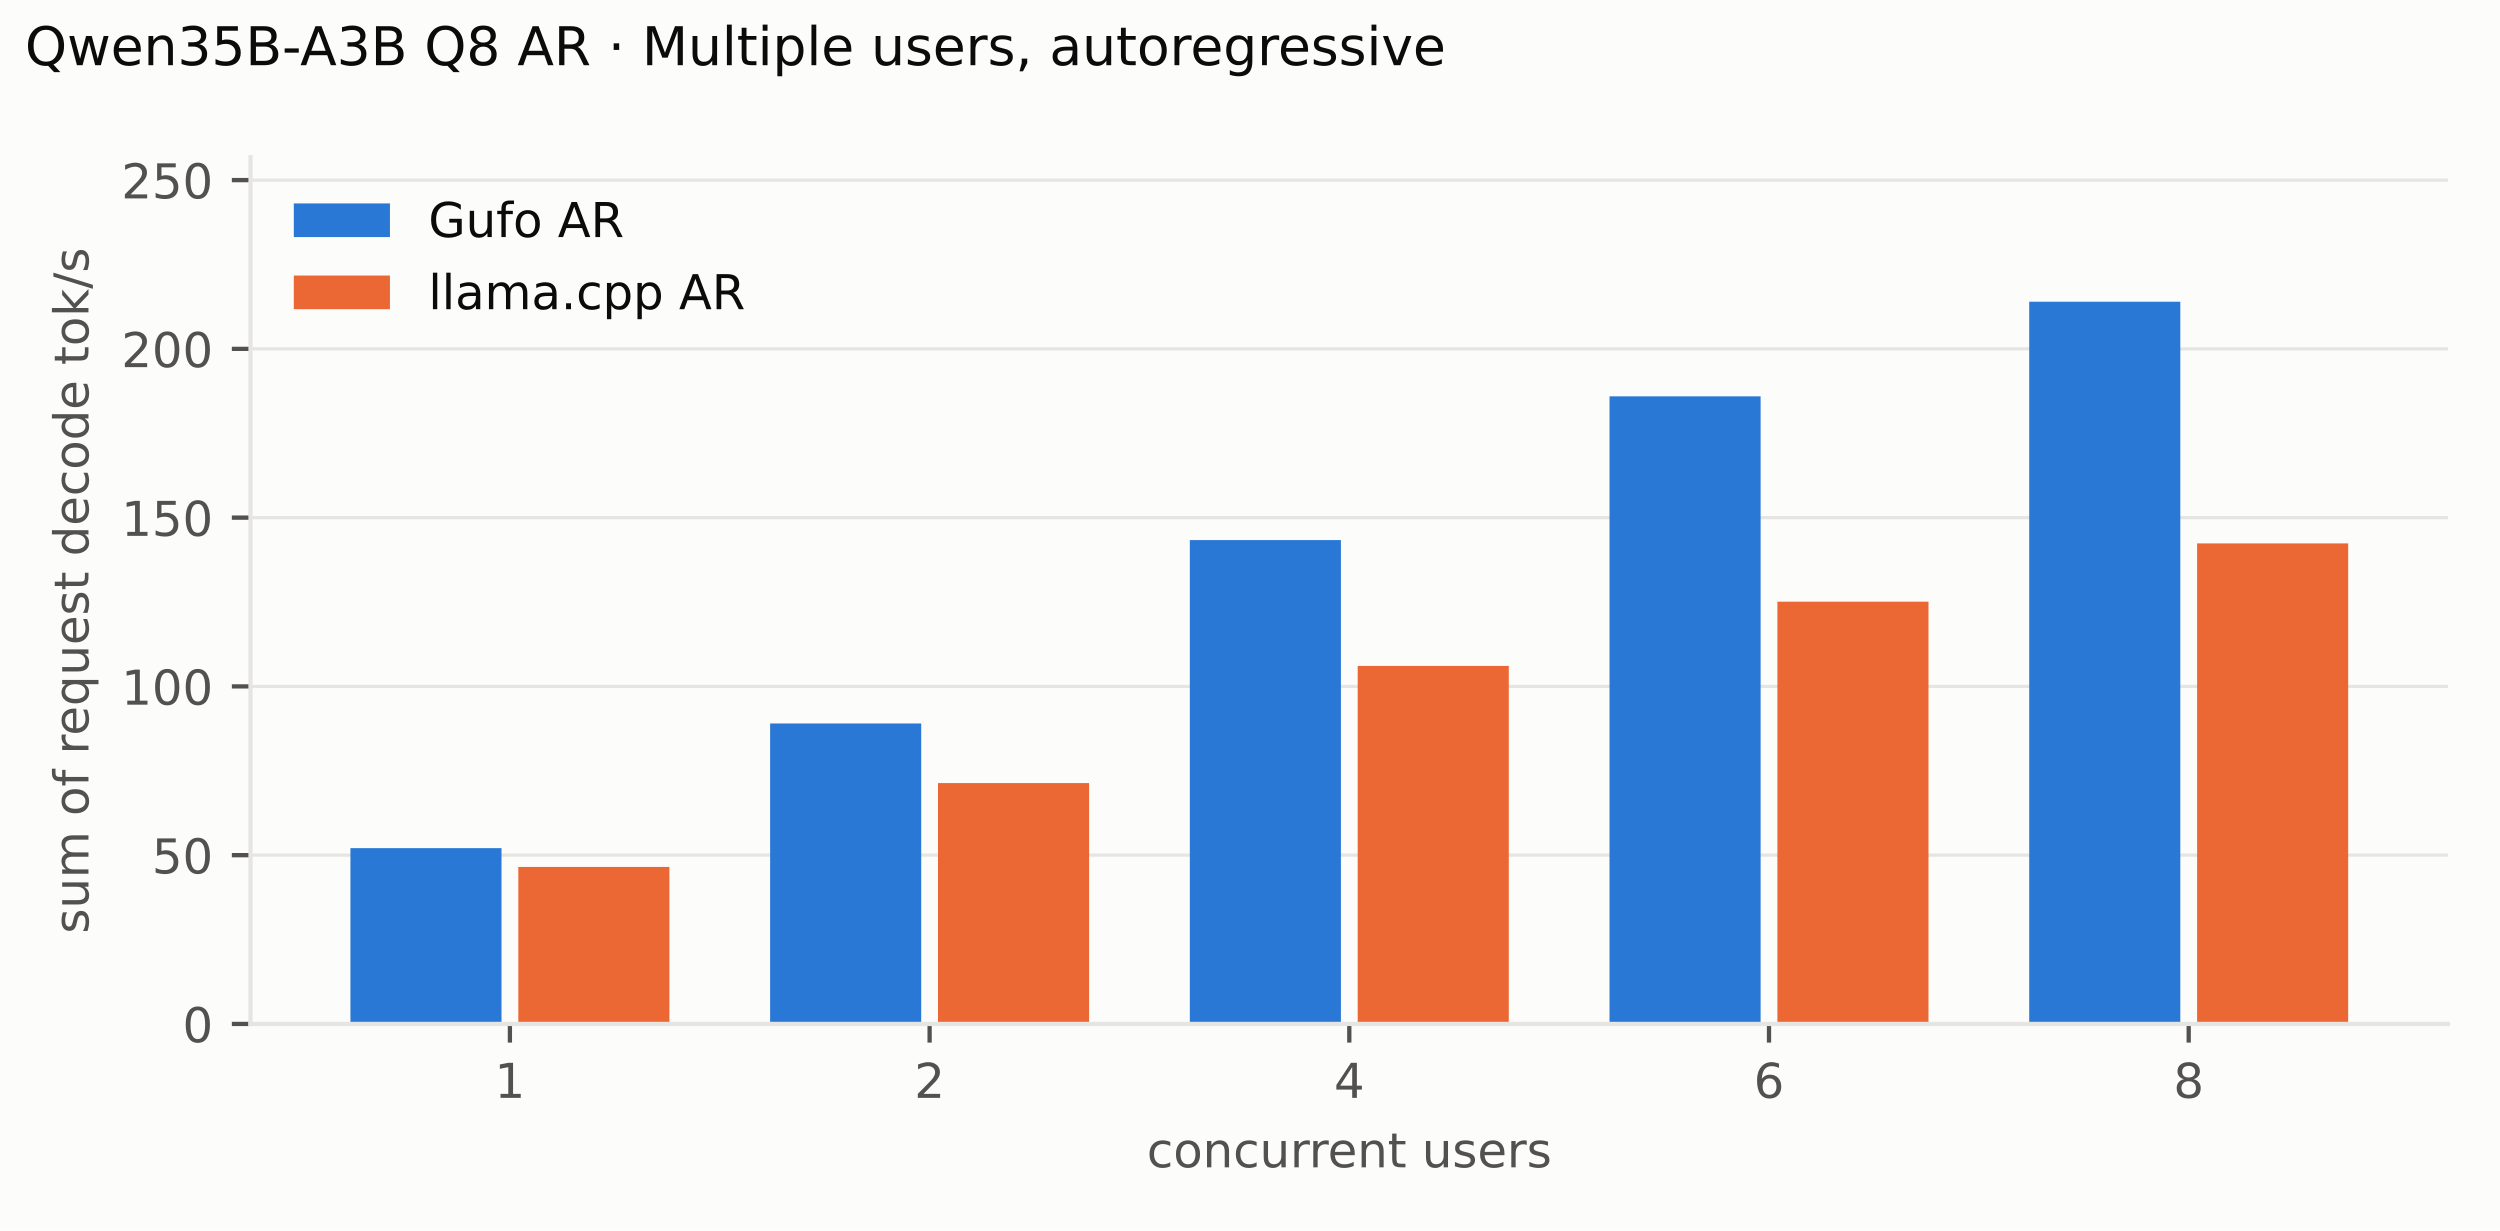
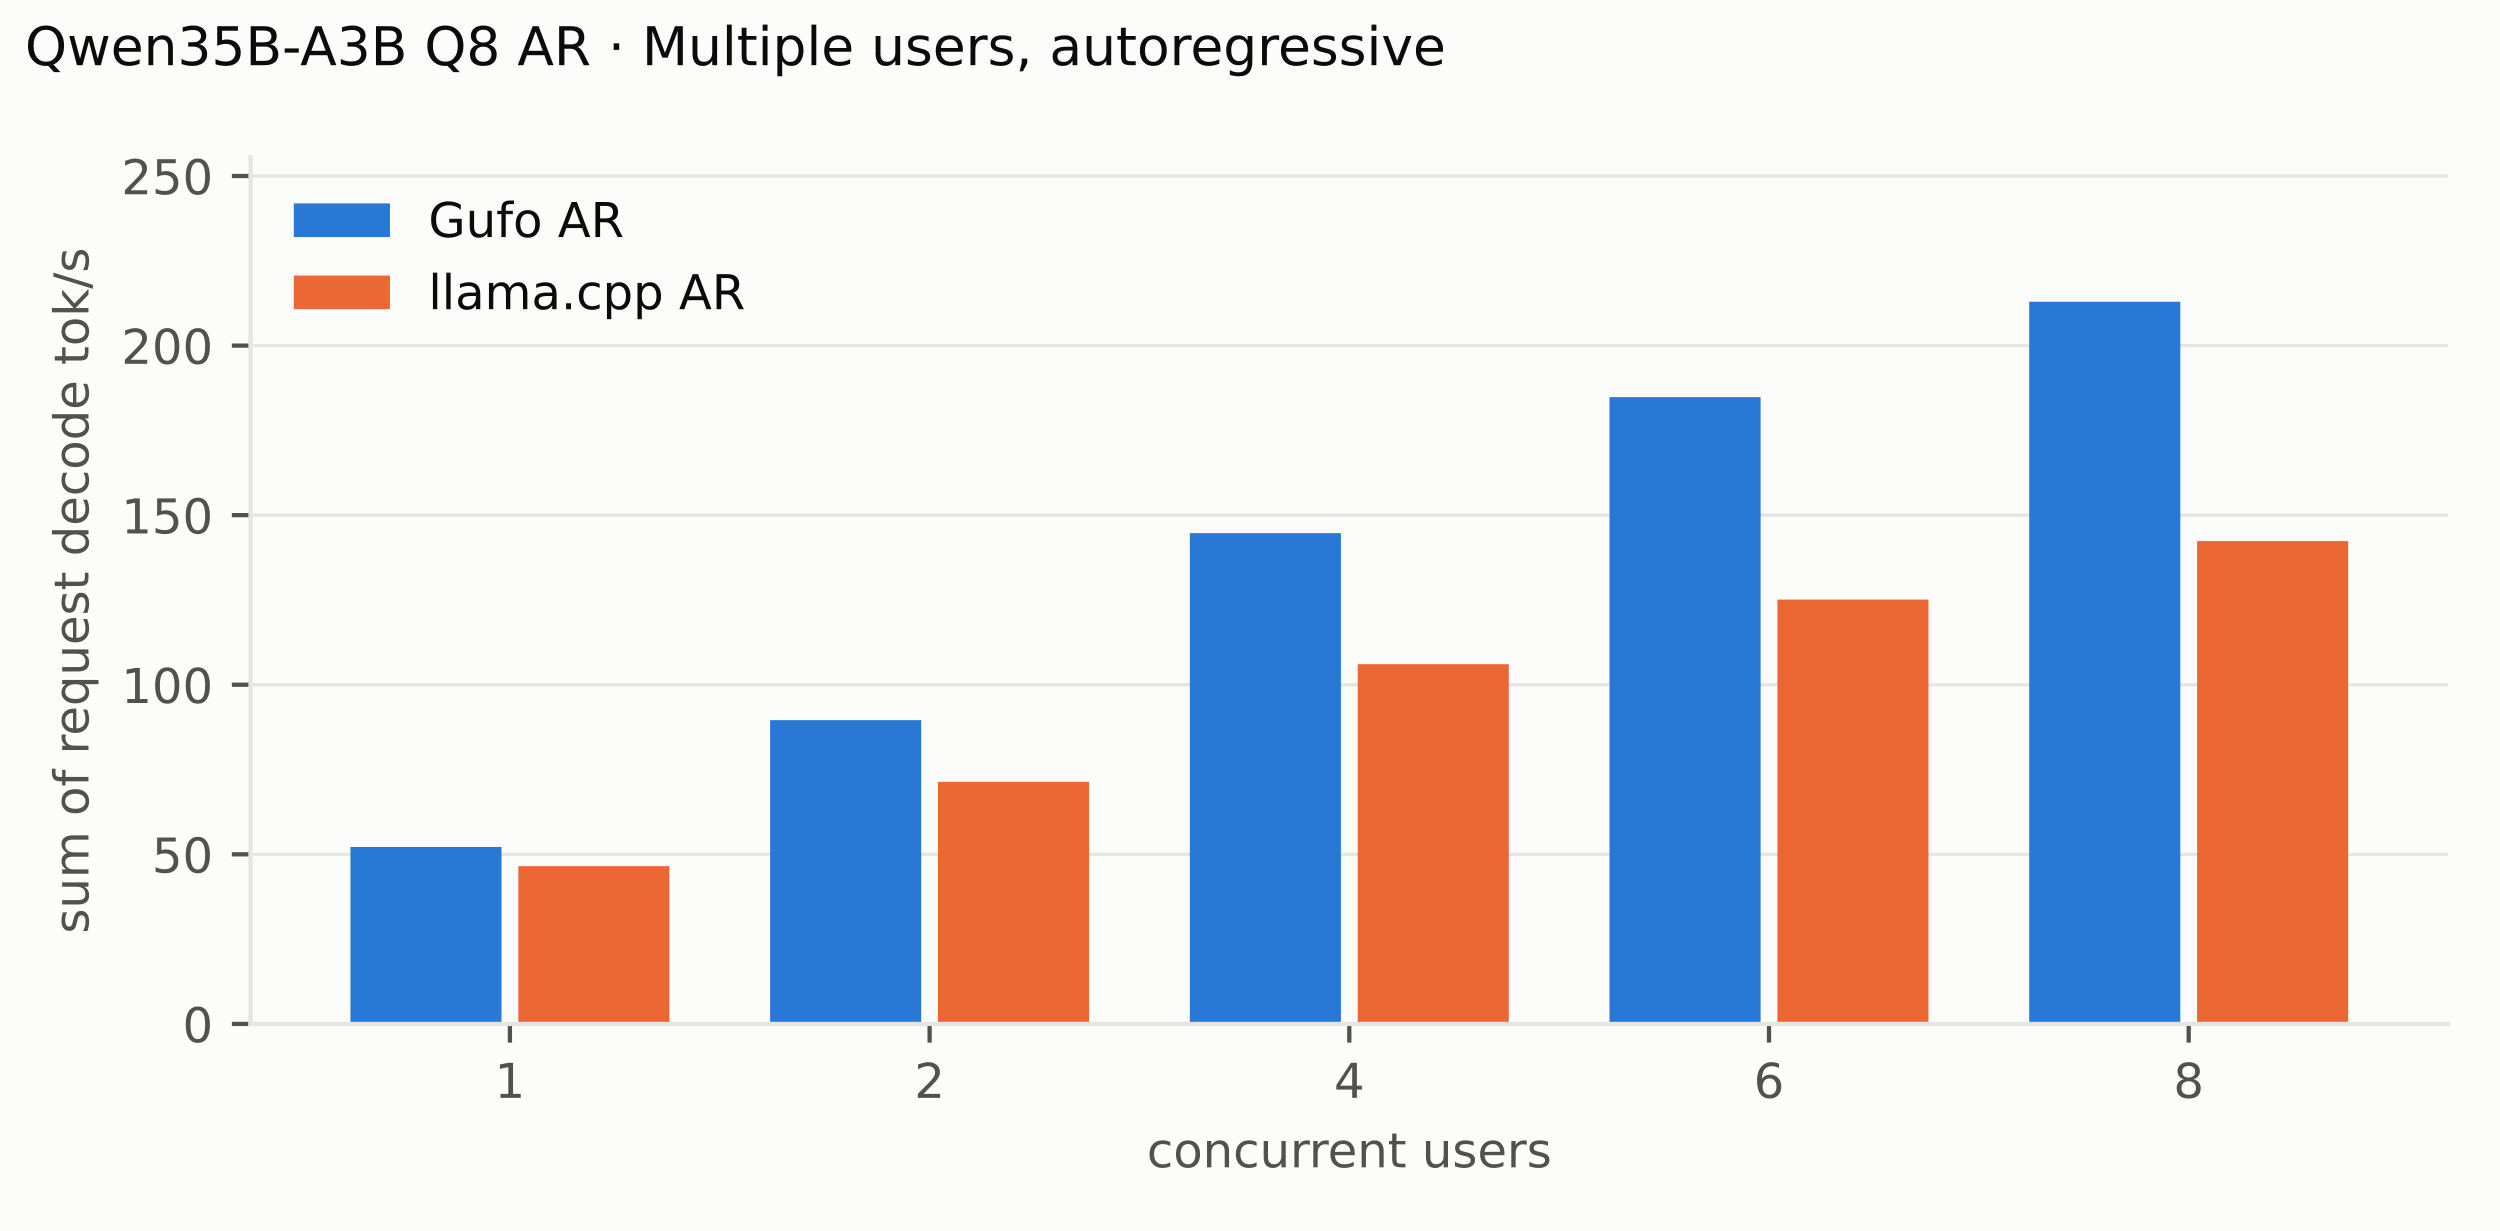
<svg xmlns="http://www.w3.org/2000/svg" xmlns:xlink="http://www.w3.org/1999/xlink" width="468pt" height="230.4pt" viewBox="0 0 468 230.4" version="1.1">
  <defs>
    <style type="text/css">*{stroke-linejoin: round; stroke-linecap: butt}</style>
  </defs>
  <g id="figure_1">
    <g id="patch_1">
      <path d="M 0 230.4 L 468 230.4 L 468 0 L 0 0 z " style="fill: #fcfcfb" />
    </g>
    <g id="axes_1">
      <g id="patch_2">
        <path d="M 46.899 191.68 L 458.28 191.68 L 458.28 29.441 L 46.899 29.441 z " style="fill: #fcfcfb" />
      </g>
      <g id="matplotlib.axis_1">
        <g id="xtick_1">
          <g id="line2d_1">
            <defs>
              <path id="m1ebf051f68" d="M 0 0 L 0 3.5 " style="stroke: #52514e; stroke-width: 0.8" />
            </defs>
            <g>
              <use xlink:href="#m1ebf051f68" x="95.454" y="191.68" style="fill: #52514e; stroke: #52514e; stroke-width: 0.8" />
            </g>
          </g>
          <g id="text_1">
            <text style="font-size: 9px; font-family: 'DejaVu Sans', 'Bitstream Vera Sans', 'Computer Modern Sans Serif', 'Lucida Grande', 'Verdana', 'Geneva', 'Lucid', 'Arial', 'Helvetica', 'Avant Garde', sans-serif; text-anchor: middle; fill: #52514e" x="95.454" y="205.518" transform="rotate(-0 95.4543 205.5179)">1</text>
          </g>
        </g>
        <g id="xtick_2">
          <g id="line2d_2">
            <g>
              <use xlink:href="#m1ebf051f68" x="174.022" y="191.68" style="fill: #52514e; stroke: #52514e; stroke-width: 0.8" />
            </g>
          </g>
          <g id="text_2">
            <text style="font-size: 9px; font-family: 'DejaVu Sans', 'Bitstream Vera Sans', 'Computer Modern Sans Serif', 'Lucida Grande', 'Verdana', 'Geneva', 'Lucid', 'Arial', 'Helvetica', 'Avant Garde', sans-serif; text-anchor: middle; fill: #52514e" x="174.022" y="205.518" transform="rotate(-0 174.022 205.5179)">2</text>
          </g>
        </g>
        <g id="xtick_3">
          <g id="line2d_3">
            <g>
              <use xlink:href="#m1ebf051f68" x="252.59" y="191.68" style="fill: #52514e; stroke: #52514e; stroke-width: 0.8" />
            </g>
          </g>
          <g id="text_3">
            <text style="font-size: 9px; font-family: 'DejaVu Sans', 'Bitstream Vera Sans', 'Computer Modern Sans Serif', 'Lucida Grande', 'Verdana', 'Geneva', 'Lucid', 'Arial', 'Helvetica', 'Avant Garde', sans-serif; text-anchor: middle; fill: #52514e" x="252.59" y="205.518" transform="rotate(-0 252.5897 205.5179)">4</text>
          </g>
        </g>
        <g id="xtick_4">
          <g id="line2d_4">
            <g>
              <use xlink:href="#m1ebf051f68" x="331.157" y="191.68" style="fill: #52514e; stroke: #52514e; stroke-width: 0.8" />
            </g>
          </g>
          <g id="text_4">
            <text style="font-size: 9px; font-family: 'DejaVu Sans', 'Bitstream Vera Sans', 'Computer Modern Sans Serif', 'Lucida Grande', 'Verdana', 'Geneva', 'Lucid', 'Arial', 'Helvetica', 'Avant Garde', sans-serif; text-anchor: middle; fill: #52514e" x="331.157" y="205.518" transform="rotate(-0 331.1574 205.5179)">6</text>
          </g>
        </g>
        <g id="xtick_5">
          <g id="line2d_5">
            <g>
              <use xlink:href="#m1ebf051f68" x="409.725" y="191.68" style="fill: #52514e; stroke: #52514e; stroke-width: 0.8" />
            </g>
          </g>
          <g id="text_5">
            <text style="font-size: 9px; font-family: 'DejaVu Sans', 'Bitstream Vera Sans', 'Computer Modern Sans Serif', 'Lucida Grande', 'Verdana', 'Geneva', 'Lucid', 'Arial', 'Helvetica', 'Avant Garde', sans-serif; text-anchor: middle; fill: #52514e" x="409.725" y="205.518" transform="rotate(-0 409.7252 205.5179)">8</text>
          </g>
        </g>
        <g id="text_6">
          <text style="font-size: 9px; font-family: 'DejaVu Sans', 'Bitstream Vera Sans', 'Computer Modern Sans Serif', 'Lucida Grande', 'Verdana', 'Geneva', 'Lucid', 'Arial', 'Helvetica', 'Avant Garde', sans-serif; text-anchor: middle; fill: #52514e" x="252.59" y="218.518" transform="rotate(-0 252.5897 218.5179)">concurrent users</text>
        </g>
      </g>
      <g id="matplotlib.axis_2">
        <g id="ytick_1">
          <g id="line2d_6">
-             <path d="M 46.899 191.68 L 458.28 191.68 " clip-path="url(#pb5c279a9e9)" style="fill: none; stroke: #e6e5e1; stroke-width: 0.6; stroke-linecap: square" />
+             <path d="M 46.899 191.68 L 458.28 191.68 " clip-path="url(#p9c8b974c5d)" style="fill: none; stroke: #e6e5e1; stroke-width: 0.6; stroke-linecap: square" />
          </g>
          <g id="line2d_7">
            <defs>
              <path id="m680e5b1e24" d="M 0 0 L -3.5 0 " style="stroke: #52514e; stroke-width: 0.8" />
            </defs>
            <g>
              <use xlink:href="#m680e5b1e24" x="46.899" y="191.68" style="fill: #52514e; stroke: #52514e; stroke-width: 0.8" />
            </g>
          </g>
          <g id="text_7">
            <text style="font-size: 9px; font-family: 'DejaVu Sans', 'Bitstream Vera Sans', 'Computer Modern Sans Serif', 'Lucida Grande', 'Verdana', 'Geneva', 'Lucid', 'Arial', 'Helvetica', 'Avant Garde', sans-serif; text-anchor: end; fill: #52514e" x="39.899" y="195.099" transform="rotate(-0 39.89945 195.0989)">0</text>
          </g>
        </g>
        <g id="ytick_2">
          <g id="line2d_8">
-             <path d="M 46.899 160.087 L 458.28 160.087 " clip-path="url(#pb5c279a9e9)" style="fill: none; stroke: #e6e5e1; stroke-width: 0.6; stroke-linecap: square" />
+             <path d="M 46.899 159.933 L 458.28 159.933 " clip-path="url(#p9c8b974c5d)" style="fill: none; stroke: #e6e5e1; stroke-width: 0.6; stroke-linecap: square" />
          </g>
          <g id="line2d_9">
            <g>
-               <use xlink:href="#m680e5b1e24" x="46.899" y="160.087" style="fill: #52514e; stroke: #52514e; stroke-width: 0.8" />
+               <use xlink:href="#m680e5b1e24" x="46.899" y="159.933" style="fill: #52514e; stroke: #52514e; stroke-width: 0.8" />
            </g>
          </g>
          <g id="text_8">
-             <text style="font-size: 9px; font-family: 'DejaVu Sans', 'Bitstream Vera Sans', 'Computer Modern Sans Serif', 'Lucida Grande', 'Verdana', 'Geneva', 'Lucid', 'Arial', 'Helvetica', 'Avant Garde', sans-serif; text-anchor: end; fill: #52514e" x="39.899" y="163.506" transform="rotate(-0 39.89945 163.5059)">50</text>
+             <text style="font-size: 9px; font-family: 'DejaVu Sans', 'Bitstream Vera Sans', 'Computer Modern Sans Serif', 'Lucida Grande', 'Verdana', 'Geneva', 'Lucid', 'Arial', 'Helvetica', 'Avant Garde', sans-serif; text-anchor: end; fill: #52514e" x="39.899" y="163.352" transform="rotate(-0 39.89945 163.3516)">50</text>
          </g>
        </g>
        <g id="ytick_3">
          <g id="line2d_10">
-             <path d="M 46.899 128.494 L 458.28 128.494 " clip-path="url(#pb5c279a9e9)" style="fill: none; stroke: #e6e5e1; stroke-width: 0.6; stroke-linecap: square" />
+             <path d="M 46.899 128.185 L 458.28 128.185 " clip-path="url(#p9c8b974c5d)" style="fill: none; stroke: #e6e5e1; stroke-width: 0.6; stroke-linecap: square" />
          </g>
          <g id="line2d_11">
            <g>
-               <use xlink:href="#m680e5b1e24" x="46.899" y="128.494" style="fill: #52514e; stroke: #52514e; stroke-width: 0.8" />
+               <use xlink:href="#m680e5b1e24" x="46.899" y="128.185" style="fill: #52514e; stroke: #52514e; stroke-width: 0.8" />
            </g>
          </g>
          <g id="text_9">
-             <text style="font-size: 9px; font-family: 'DejaVu Sans', 'Bitstream Vera Sans', 'Computer Modern Sans Serif', 'Lucida Grande', 'Verdana', 'Geneva', 'Lucid', 'Arial', 'Helvetica', 'Avant Garde', sans-serif; text-anchor: end; fill: #52514e" x="39.899" y="131.913" transform="rotate(-0 39.89945 131.9128)">100</text>
+             <text style="font-size: 9px; font-family: 'DejaVu Sans', 'Bitstream Vera Sans', 'Computer Modern Sans Serif', 'Lucida Grande', 'Verdana', 'Geneva', 'Lucid', 'Arial', 'Helvetica', 'Avant Garde', sans-serif; text-anchor: end; fill: #52514e" x="39.899" y="131.604" transform="rotate(-0 39.89945 131.6042)">100</text>
          </g>
        </g>
        <g id="ytick_4">
          <g id="line2d_12">
-             <path d="M 46.899 96.901 L 458.28 96.901 " clip-path="url(#pb5c279a9e9)" style="fill: none; stroke: #e6e5e1; stroke-width: 0.6; stroke-linecap: square" />
+             <path d="M 46.899 96.438 L 458.28 96.438 " clip-path="url(#p9c8b974c5d)" style="fill: none; stroke: #e6e5e1; stroke-width: 0.6; stroke-linecap: square" />
          </g>
          <g id="line2d_13">
            <g>
-               <use xlink:href="#m680e5b1e24" x="46.899" y="96.901" style="fill: #52514e; stroke: #52514e; stroke-width: 0.8" />
+               <use xlink:href="#m680e5b1e24" x="46.899" y="96.438" style="fill: #52514e; stroke: #52514e; stroke-width: 0.8" />
            </g>
          </g>
          <g id="text_10">
-             <text style="font-size: 9px; font-family: 'DejaVu Sans', 'Bitstream Vera Sans', 'Computer Modern Sans Serif', 'Lucida Grande', 'Verdana', 'Geneva', 'Lucid', 'Arial', 'Helvetica', 'Avant Garde', sans-serif; text-anchor: end; fill: #52514e" x="39.899" y="100.32" transform="rotate(-0 39.89945 100.3198)">150</text>
+             <text style="font-size: 9px; font-family: 'DejaVu Sans', 'Bitstream Vera Sans', 'Computer Modern Sans Serif', 'Lucida Grande', 'Verdana', 'Geneva', 'Lucid', 'Arial', 'Helvetica', 'Avant Garde', sans-serif; text-anchor: end; fill: #52514e" x="39.899" y="99.857" transform="rotate(-0 39.89945 99.85684)">150</text>
          </g>
        </g>
        <g id="ytick_5">
          <g id="line2d_14">
-             <path d="M 46.899 65.308 L 458.28 65.308 " clip-path="url(#pb5c279a9e9)" style="fill: none; stroke: #e6e5e1; stroke-width: 0.6; stroke-linecap: square" />
+             <path d="M 46.899 64.691 L 458.28 64.691 " clip-path="url(#p9c8b974c5d)" style="fill: none; stroke: #e6e5e1; stroke-width: 0.6; stroke-linecap: square" />
          </g>
          <g id="line2d_15">
            <g>
-               <use xlink:href="#m680e5b1e24" x="46.899" y="65.308" style="fill: #52514e; stroke: #52514e; stroke-width: 0.8" />
+               <use xlink:href="#m680e5b1e24" x="46.899" y="64.691" style="fill: #52514e; stroke: #52514e; stroke-width: 0.8" />
            </g>
          </g>
          <g id="text_11">
-             <text style="font-size: 9px; font-family: 'DejaVu Sans', 'Bitstream Vera Sans', 'Computer Modern Sans Serif', 'Lucida Grande', 'Verdana', 'Geneva', 'Lucid', 'Arial', 'Helvetica', 'Avant Garde', sans-serif; text-anchor: end; fill: #52514e" x="39.899" y="68.727" transform="rotate(-0 39.89945 68.7267)">200</text>
+             <text style="font-size: 9px; font-family: 'DejaVu Sans', 'Bitstream Vera Sans', 'Computer Modern Sans Serif', 'Lucida Grande', 'Verdana', 'Geneva', 'Lucid', 'Arial', 'Helvetica', 'Avant Garde', sans-serif; text-anchor: end; fill: #52514e" x="39.899" y="68.109" transform="rotate(-0 39.89945 68.10947)">200</text>
          </g>
        </g>
        <g id="ytick_6">
          <g id="line2d_16">
-             <path d="M 46.899 33.715 L 458.28 33.715 " clip-path="url(#pb5c279a9e9)" style="fill: none; stroke: #e6e5e1; stroke-width: 0.6; stroke-linecap: square" />
+             <path d="M 46.899 32.943 L 458.28 32.943 " clip-path="url(#p9c8b974c5d)" style="fill: none; stroke: #e6e5e1; stroke-width: 0.6; stroke-linecap: square" />
          </g>
          <g id="line2d_17">
            <g>
-               <use xlink:href="#m680e5b1e24" x="46.899" y="33.715" style="fill: #52514e; stroke: #52514e; stroke-width: 0.8" />
+               <use xlink:href="#m680e5b1e24" x="46.899" y="32.943" style="fill: #52514e; stroke: #52514e; stroke-width: 0.8" />
            </g>
          </g>
          <g id="text_12">
-             <text style="font-size: 9px; font-family: 'DejaVu Sans', 'Bitstream Vera Sans', 'Computer Modern Sans Serif', 'Lucida Grande', 'Verdana', 'Geneva', 'Lucid', 'Arial', 'Helvetica', 'Avant Garde', sans-serif; text-anchor: end; fill: #52514e" x="39.899" y="37.134" transform="rotate(-0 39.89945 37.13364)">250</text>
+             <text style="font-size: 9px; font-family: 'DejaVu Sans', 'Bitstream Vera Sans', 'Computer Modern Sans Serif', 'Lucida Grande', 'Verdana', 'Geneva', 'Lucid', 'Arial', 'Helvetica', 'Avant Garde', sans-serif; text-anchor: end; fill: #52514e" x="39.899" y="36.362" transform="rotate(-0 39.89945 36.3621)">250</text>
          </g>
        </g>
        <g id="text_13">
          <text style="font-size: 9px; font-family: 'DejaVu Sans', 'Bitstream Vera Sans', 'Computer Modern Sans Serif', 'Lucida Grande', 'Verdana', 'Geneva', 'Lucid', 'Arial', 'Helvetica', 'Avant Garde', sans-serif; text-anchor: middle; fill: #52514e" x="16.559" y="110.56" transform="rotate(-90 16.55859 110.5604)">sum of request decode tok/s</text>
        </g>
      </g>
      <g id="patch_3">
-         <path d="M 65.599 191.68 L 93.883 191.68 L 93.883 158.766 L 65.599 158.766 z " clip-path="url(#pb5c279a9e9)" style="fill: #2a78d6" />
+         <path d="M 65.599 191.68 L 93.883 191.68 L 93.883 158.555 L 65.599 158.555 z " clip-path="url(#p9c8b974c5d)" style="fill: #2a78d6" />
      </g>
      <g id="patch_4">
-         <path d="M 144.166 191.68 L 172.451 191.68 L 172.451 135.438 L 144.166 135.438 z " clip-path="url(#pb5c279a9e9)" style="fill: #2a78d6" />
+         <path d="M 144.166 191.68 L 172.451 191.68 L 172.451 134.808 L 144.166 134.808 z " clip-path="url(#p9c8b974c5d)" style="fill: #2a78d6" />
      </g>
      <g id="patch_5">
-         <path d="M 222.734 191.68 L 251.018 191.68 L 251.018 101.096 L 222.734 101.096 z " clip-path="url(#pb5c279a9e9)" style="fill: #2a78d6" />
+         <path d="M 222.734 191.68 L 251.018 191.68 L 251.018 99.797 L 222.734 99.797 z " clip-path="url(#p9c8b974c5d)" style="fill: #2a78d6" />
      </g>
      <g id="patch_6">
-         <path d="M 301.302 191.68 L 329.586 191.68 L 329.586 74.198 L 301.302 74.198 z " clip-path="url(#pb5c279a9e9)" style="fill: #2a78d6" />
+         <path d="M 301.302 191.68 L 329.586 191.68 L 329.586 74.348 L 301.302 74.348 z " clip-path="url(#p9c8b974c5d)" style="fill: #2a78d6" />
      </g>
      <g id="patch_7">
-         <path d="M 379.869 191.68 L 408.154 191.68 L 408.154 56.481 L 379.869 56.481 z " clip-path="url(#pb5c279a9e9)" style="fill: #2a78d6" />
+         <path d="M 379.869 191.68 L 408.154 191.68 L 408.154 56.481 L 379.869 56.481 z " clip-path="url(#p9c8b974c5d)" style="fill: #2a78d6" />
      </g>
      <g id="patch_8">
-         <path d="M 97.026 191.68 L 125.31 191.68 L 125.31 162.286 L 97.026 162.286 z " clip-path="url(#pb5c279a9e9)" style="fill: #eb6834" />
+         <path d="M 97.026 191.68 L 125.31 191.68 L 125.31 162.142 L 97.026 162.142 z " clip-path="url(#p9c8b974c5d)" style="fill: #eb6834" />
      </g>
      <g id="patch_9">
-         <path d="M 175.593 191.68 L 203.878 191.68 L 203.878 146.59 L 175.593 146.59 z " clip-path="url(#pb5c279a9e9)" style="fill: #eb6834" />
+         <path d="M 175.593 191.68 L 203.878 191.68 L 203.878 146.37 L 175.593 146.37 z " clip-path="url(#p9c8b974c5d)" style="fill: #eb6834" />
      </g>
      <g id="patch_10">
-         <path d="M 254.161 191.68 L 282.445 191.68 L 282.445 124.665 L 254.161 124.665 z " clip-path="url(#pb5c279a9e9)" style="fill: #eb6834" />
+         <path d="M 254.161 191.68 L 282.445 191.68 L 282.445 124.337 L 254.161 124.337 z " clip-path="url(#p9c8b974c5d)" style="fill: #eb6834" />
      </g>
      <g id="patch_11">
-         <path d="M 332.729 191.68 L 361.013 191.68 L 361.013 112.634 L 332.729 112.634 z " clip-path="url(#pb5c279a9e9)" style="fill: #eb6834" />
+         <path d="M 332.729 191.68 L 361.013 191.68 L 361.013 112.248 L 332.729 112.248 z " clip-path="url(#p9c8b974c5d)" style="fill: #eb6834" />
      </g>
      <g id="patch_12">
-         <path d="M 411.297 191.68 L 439.581 191.68 L 439.581 101.728 L 411.297 101.728 z " clip-path="url(#pb5c279a9e9)" style="fill: #eb6834" />
+         <path d="M 411.297 191.68 L 439.581 191.68 L 439.581 101.289 L 411.297 101.289 z " clip-path="url(#p9c8b974c5d)" style="fill: #eb6834" />
      </g>
      <g id="patch_13">
        <path d="M 46.899 191.68 L 46.899 29.441 " style="fill: none; stroke: #e6e5e1; stroke-width: 0.8; stroke-linejoin: miter; stroke-linecap: square" />
      </g>
      <g id="patch_14">
        <path d="M 46.899 191.68 L 458.28 191.68 " style="fill: none; stroke: #e6e5e1; stroke-width: 0.8; stroke-linejoin: miter; stroke-linecap: square" />
      </g>
      <g id="legend_1">
        <g id="patch_15">
          <path d="M 54.999 44.379 L 72.999 44.379 L 72.999 38.079 L 54.999 38.079 z " style="fill: #2a78d6" />
        </g>
        <g id="text_14">
          <text style="font-size: 9px; font-family: 'DejaVu Sans', 'Bitstream Vera Sans', 'Computer Modern Sans Serif', 'Lucida Grande', 'Verdana', 'Geneva', 'Lucid', 'Arial', 'Helvetica', 'Avant Garde', sans-serif; text-anchor: start; fill: #0b0b0b" x="80.199" y="44.379" transform="rotate(-0 80.19945 44.37938)">Gufo AR</text>
        </g>
        <g id="patch_16">
          <path d="M 54.999 57.88 L 72.999 57.88 L 72.999 51.58 L 54.999 51.58 z " style="fill: #eb6834" />
        </g>
        <g id="text_15">
          <text style="font-size: 9px; font-family: 'DejaVu Sans', 'Bitstream Vera Sans', 'Computer Modern Sans Serif', 'Lucida Grande', 'Verdana', 'Geneva', 'Lucid', 'Arial', 'Helvetica', 'Avant Garde', sans-serif; text-anchor: start; fill: #0b0b0b" x="80.199" y="57.88" transform="rotate(-0 80.19945 57.88008)">llama.cpp AR</text>
        </g>
      </g>
    </g>
    <g id="text_16">
      <text style="font-size: 10px; font-family: 'DejaVu Sans', 'Bitstream Vera Sans', 'Computer Modern Sans Serif', 'Lucida Grande', 'Verdana', 'Geneva', 'Lucid', 'Arial', 'Helvetica', 'Avant Garde', sans-serif; text-anchor: start; fill: #0b0b0b" x="4.68" y="12.206" transform="rotate(-0 4.68 12.20644)">Qwen35B-A3B Q8 AR · Multiple users, autoregressive</text>
    </g>
  </g>
  <defs>
-     <clipPath id="pb5c279a9e9">
+     <clipPath id="p9c8b974c5d">
      <rect x="46.899" y="29.441" width="411.381" height="162.239" />
    </clipPath>
  </defs>
</svg>
